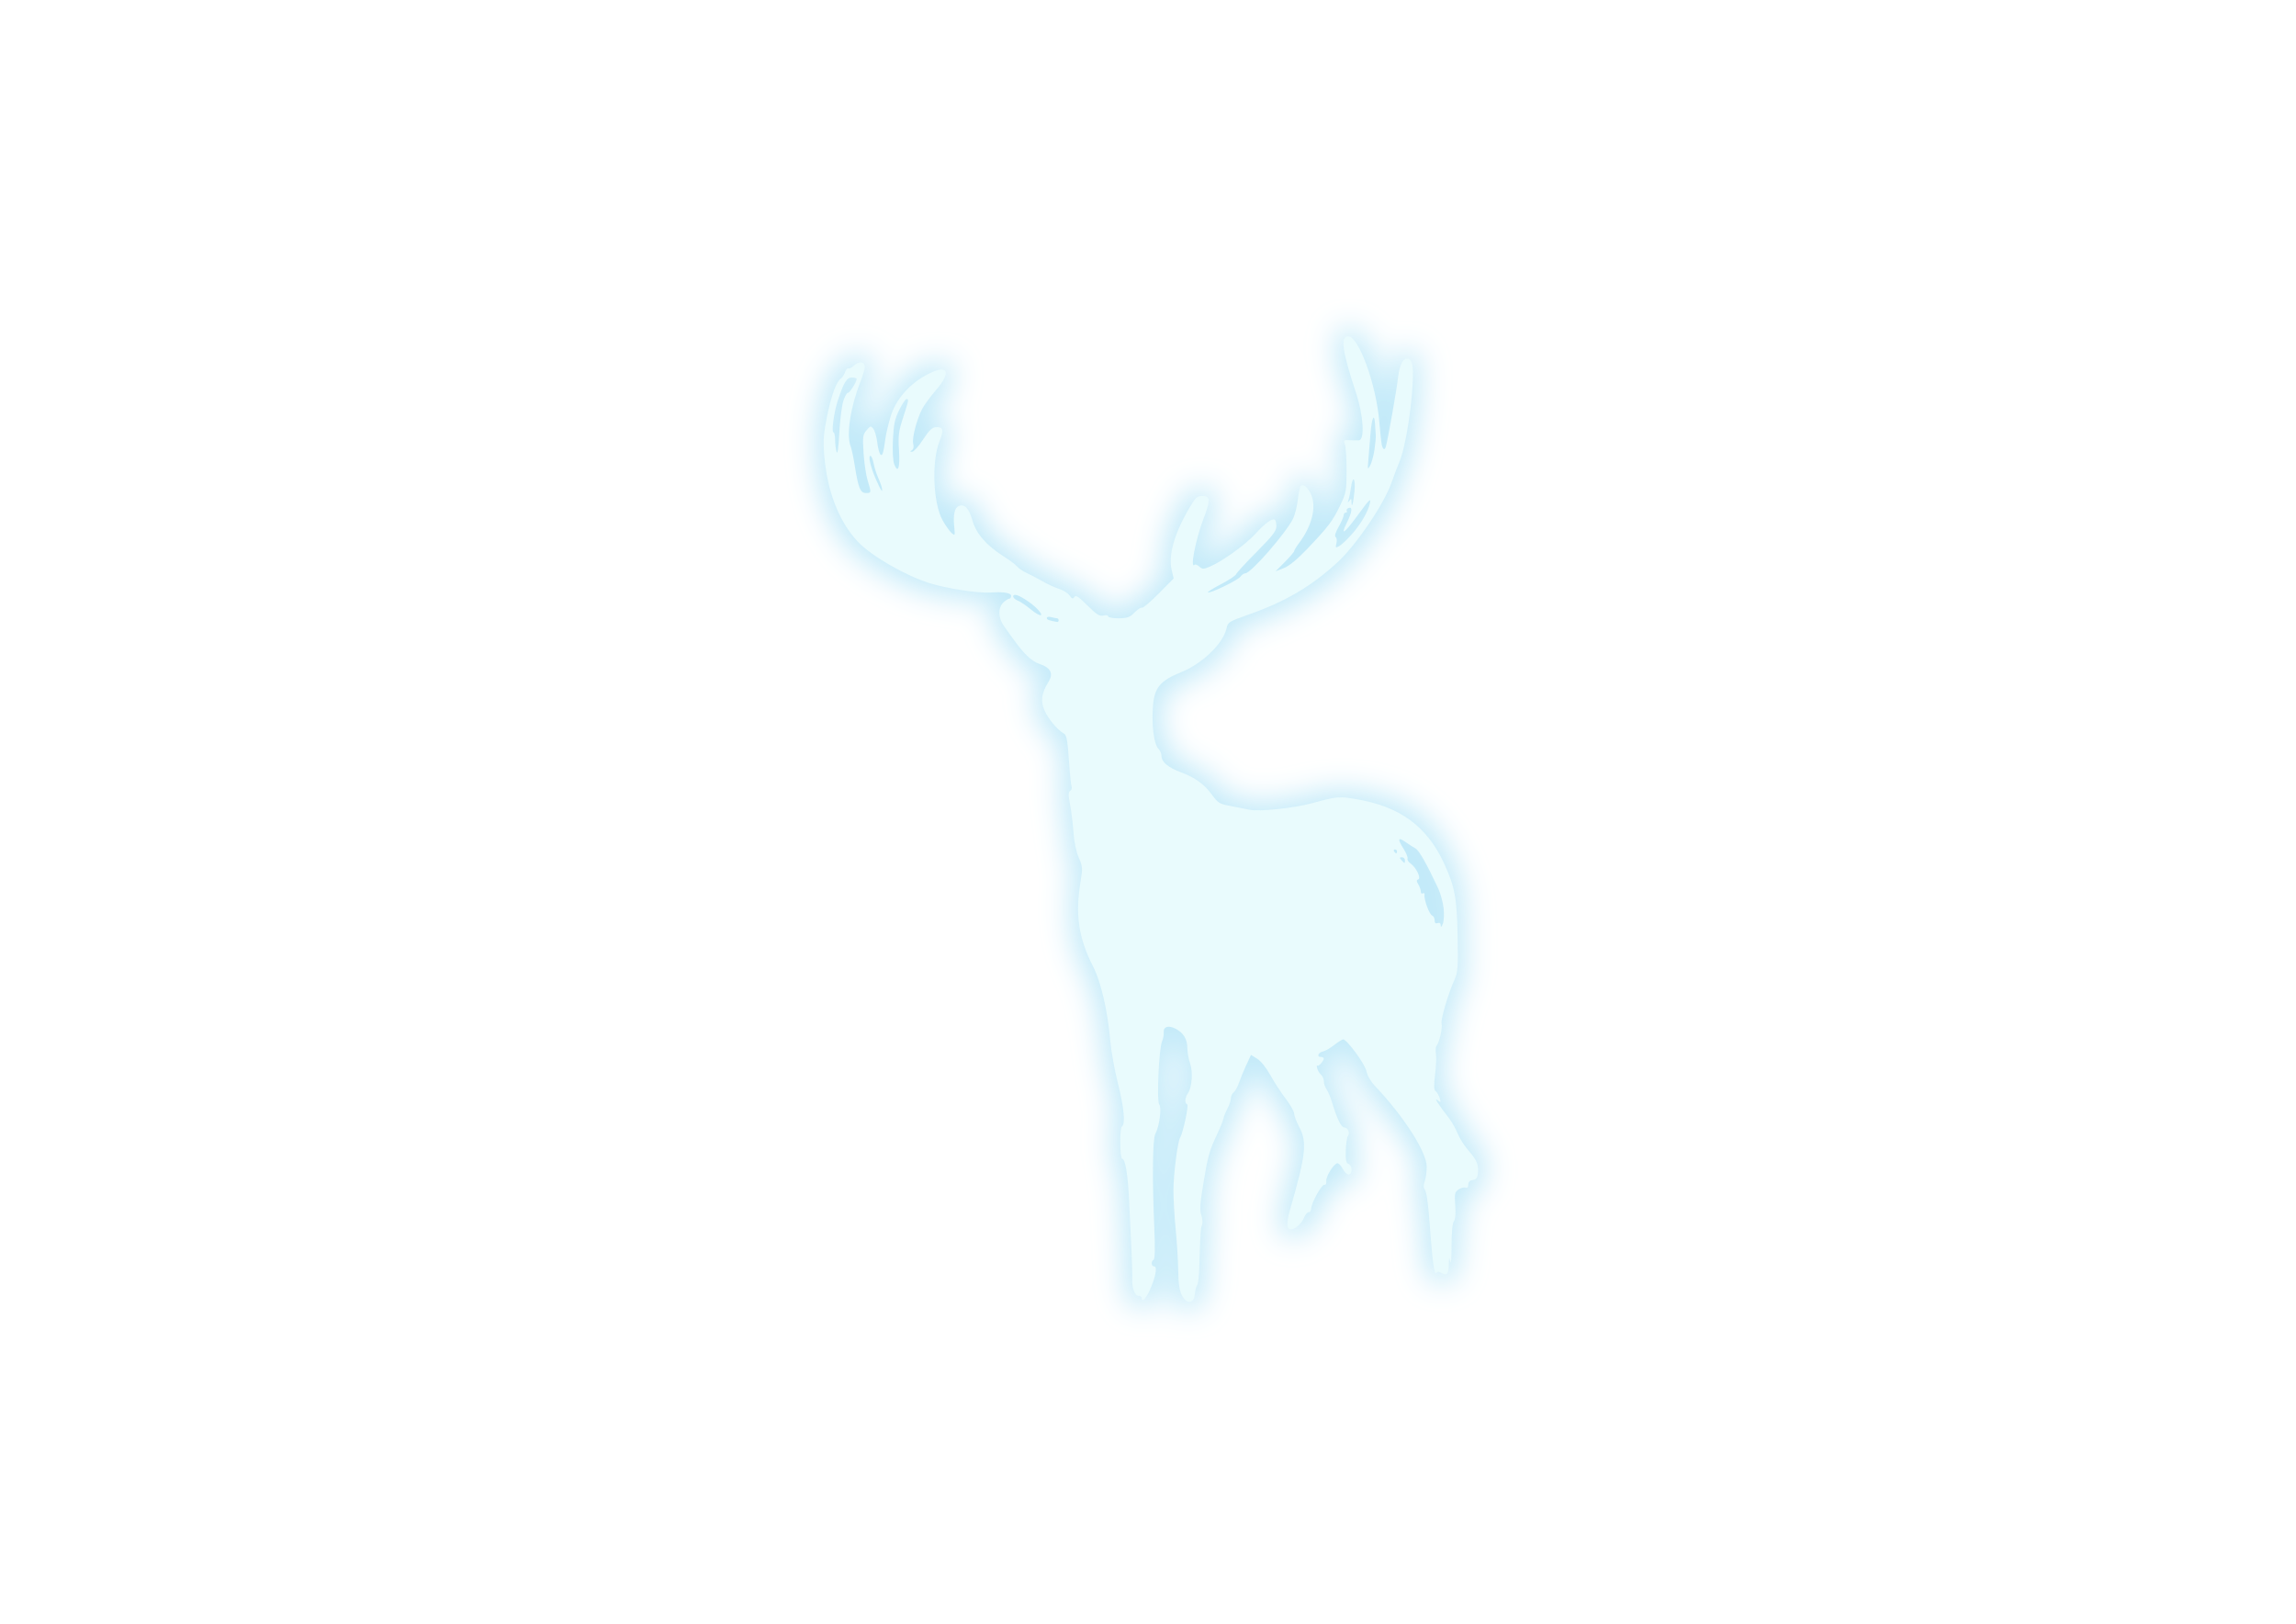
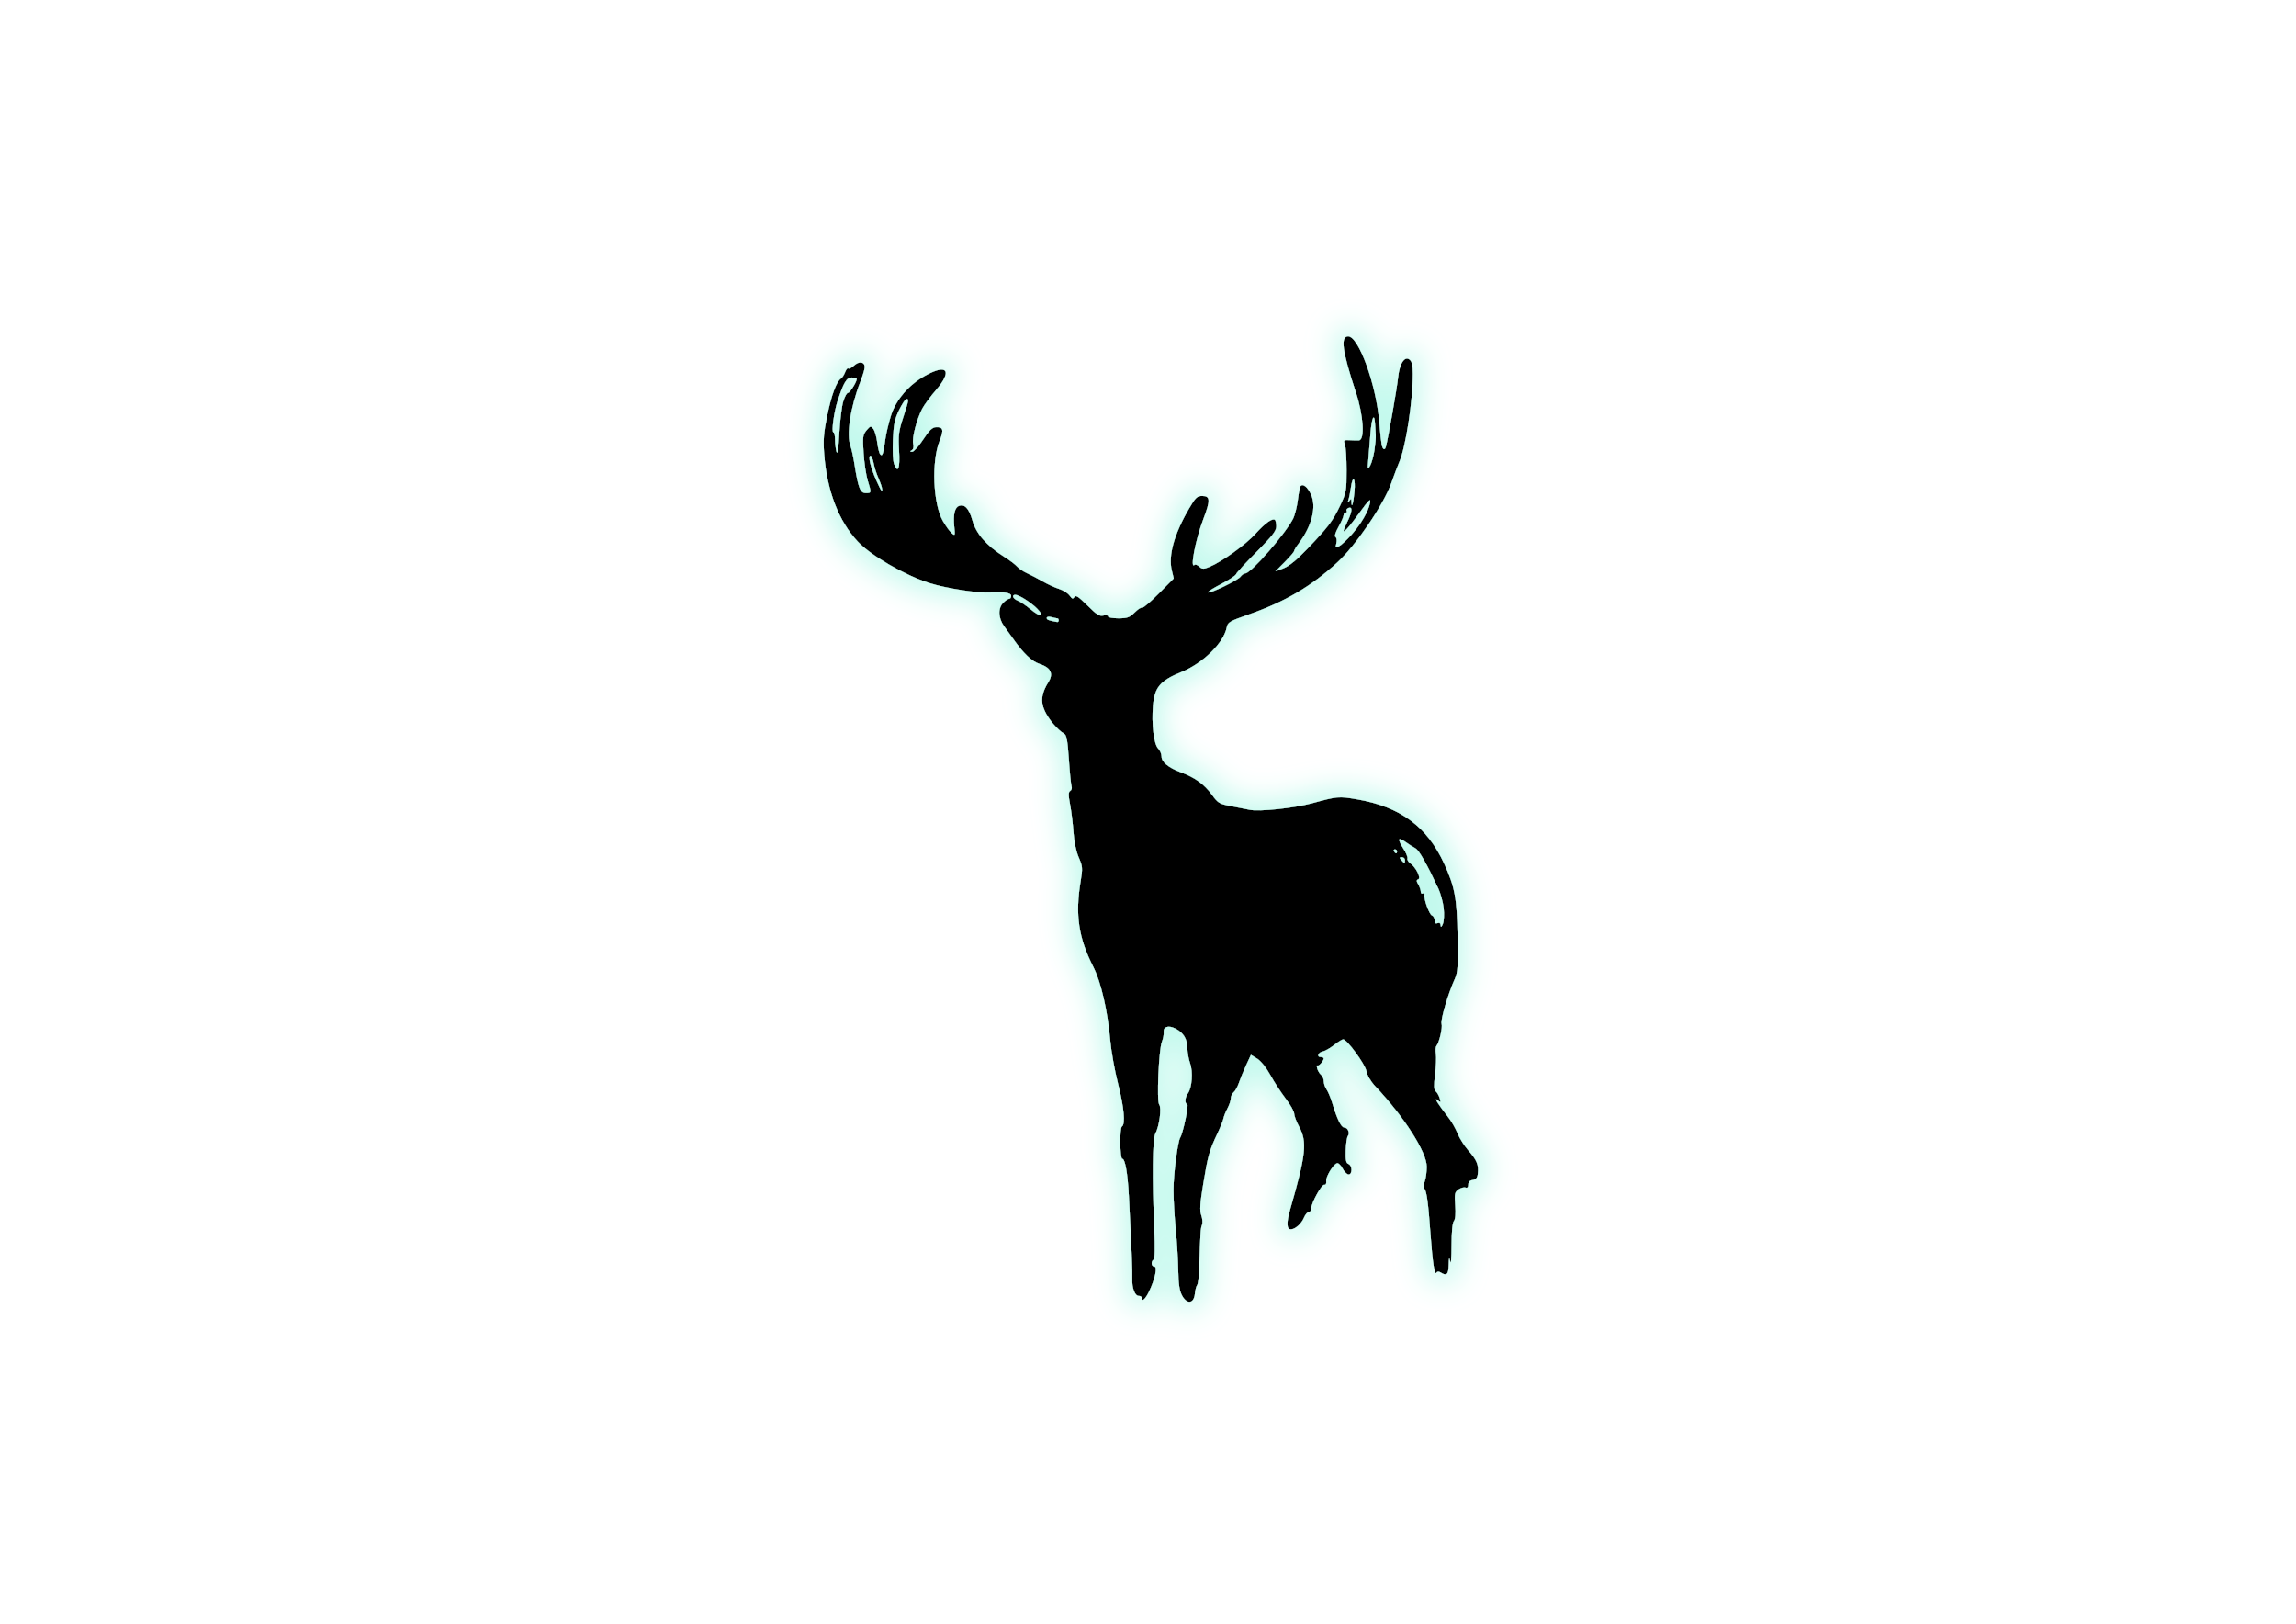
<svg xmlns="http://www.w3.org/2000/svg" version="1.1" width="1587" height="1122" viewBox="0 0 1587 1122">
  <defs>
    <filter id="sofGlow" height="600%" width="600%" x="-75%" y="-75%">
      <feMorphology operator="dilate" radius="5" in="SourceAlpha" result="thicken" />
      <feGaussianBlur in="thicken" stdDeviation="10" result="blurred" />
-       <feFlood flood-color="rgb(195,234,249)" result="glowColor" />
+       <feFlood flood-color="rgb(195,249,237)" result="glowColor" />
      <feComposite in="glowColor" in2="blurred" operator="in" result="softGlow_colored" />
      <feMerge>
        <feMergeNode in="softGlow_colored" />
        <feMergeNode in="SourceGraphic" />
      </feMerge>
    </filter>
  </defs>
-   <path d="m 817.019,895.322 c -1.77,-3.279 -2.474,-7.934 -2.621,-17.339 -0.111,-7.071 -0.899,-19.86 -1.751,-28.419 -0.852,-8.56 -1.552,-20.739 -1.556,-27.066 -0.005,-10.872 2.91,-33.56 4.676,-36.389 1.983,-3.174 6.067,-22.515 4.842,-22.931 -1.907,-0.648 -1.637,-4.594 0.529,-7.706 2.791,-4.011 3.553,-14.803 1.456,-20.616 -1.004,-2.783 -1.852,-7.513 -1.885,-10.511 -0.07,-6.329 -2.721,-10.658 -8.263,-13.494 -4.819,-2.465 -8.457,-1.322 -8.078,2.54 0.155,1.579 -0.379,4.462 -1.187,6.406 -2.214,5.326 -3.786,41.321 -1.904,43.565 1.793,2.137 0.036,15.225 -2.706,20.165 -1.935,3.484 -2.233,31.214 -0.707,65.615 0.589,13.283 0.426,20.852 -0.462,21.395 -2.029,1.241 -1.668,4.74 0.488,4.74 2.336,0 0.523,8.623 -3.629,17.255 -2.577,5.359 -5.072,7.522 -5.072,4.398 0,-0.744 -0.939,-1.353 -2.086,-1.353 -2.693,0 -4.744,-5.41 -4.491,-11.847 0.186,-4.74 -0.433,-19.77 -2.353,-57.172 -0.803,-15.646 -2.581,-25.713 -4.541,-25.713 -1.651,0 -1.907,-21.29 -0.268,-22.292 2.56,-1.566 1.492,-13.24 -2.728,-29.81 -2.275,-8.932 -4.673,-22.33 -5.328,-29.773 -1.801,-20.44 -6.367,-40.242 -11.691,-50.703 -10.302,-20.241 -12.635,-36.18 -8.723,-59.616 1.424,-8.531 1.306,-9.926 -1.364,-16.067 -1.769,-4.068 -3.204,-10.905 -3.633,-17.308 -0.39,-5.821 -1.437,-14.432 -2.325,-19.135 -1.269,-6.718 -1.254,-8.773 0.069,-9.581 0.926,-0.566 1.352,-1.894 0.947,-2.951 -0.405,-1.057 -1.247,-9.453 -1.87,-18.658 -0.907,-13.392 -1.586,-16.987 -3.401,-17.992 -4.358,-2.413 -10.745,-9.979 -13.36,-15.826 -2.937,-6.568 -2.186,-12.091 2.717,-19.981 3.546,-5.706 1.459,-9.792 -6.308,-12.346 -5.441,-1.789 -11.105,-7.247 -18.617,-17.94 -1.307,-1.861 -3.895,-5.453 -5.751,-7.982 -4.161,-5.67 -4.432,-12.625 -0.639,-16.378 1.505,-1.489 3.351,-2.707 4.103,-2.707 0.752,0 1.368,-0.913 1.368,-2.03 0,-2.055 -5.345,-2.907 -14.362,-2.289 -8.464,0.58 -30.512,-2.831 -42.168,-6.524 -17.06,-5.405 -40.381,-18.92 -49.543,-28.71 -13.077,-13.975 -21.177,-34.966 -23.151,-59.995 -0.791,-10.035 -0.415,-14.948 2.072,-27.066 2.923,-14.241 6.482,-23.774 9.586,-25.672 0.809,-0.495 2.066,-2.448 2.793,-4.339 0.727,-1.892 1.72,-3.045 2.208,-2.563 0.487,0.482 2.285,-0.424 3.996,-2.013 3.462,-3.218 7.352,-2.62 7.351,1.131 -3.8e-4,1.326 -1.311,5.76 -2.912,9.854 -7.047,18.019 -9.923,36.982 -6.815,44.934 0.668,1.71 1.888,7.372 2.711,12.582 2.545,16.118 3.932,19.623 7.764,19.623 3.931,0 3.936,-0.038 1.284,-8.69 -1.123,-3.663 -2.395,-12.216 -2.826,-19.006 -0.71,-11.17 -0.514,-12.662 2.056,-15.669 2.663,-3.116 2.956,-3.176 4.702,-0.954 1.024,1.303 2.239,5.519 2.7,9.37 0.461,3.85 1.436,7.592 2.166,8.315 1.418,1.403 2.05,-0.62 3.513,-11.257 0.461,-3.349 2.106,-10.224 3.655,-15.277 3.392,-11.063 12.289,-21.529 23.736,-27.92 15.354,-8.574 19.093,-3.472 7.401,10.1 -3.82,4.434 -8.05,10.193 -9.401,12.798 -3.833,7.39 -7.19,20.352 -6.241,24.094 0.541,2.134 0.197,3.809 -0.929,4.515 -1.403,0.88 -1.346,1.109 0.263,1.059 1.128,-0.035 4.514,-3.832 7.523,-8.437 4.166,-6.375 6.287,-8.416 8.891,-8.552 5.013,-0.261 5.569,1.865 2.498,9.549 -5.673,14.193 -4.517,43.162 2.196,55.045 1.929,3.414 4.65,7.232 6.048,8.483 2.45,2.194 2.518,2.034 1.888,-4.451 -0.795,-8.184 0.304,-13.067 3.187,-14.162 4.01,-1.522 7.01,1.646 9.341,9.866 2.64,9.308 9.634,17.378 21.657,24.988 4.032,2.552 8.228,5.712 9.324,7.022 1.096,1.31 4.147,3.361 6.78,4.559 2.633,1.197 7.557,3.774 10.942,5.725 3.385,1.951 8.461,4.271 11.28,5.155 2.819,0.884 6.068,2.931 7.22,4.548 1.715,2.409 2.314,2.593 3.308,1.016 0.95,-1.507 2.91,-0.233 9.017,5.857 6.375,6.358 8.399,7.635 11.058,6.974 1.833,-0.455 3.255,-0.206 3.255,0.571 0,0.766 3.191,1.362 7.181,1.342 6.116,-0.032 7.767,-0.629 11.133,-4.023 2.174,-2.192 4.469,-3.67 5.101,-3.283 0.632,0.386 5.821,-4.011 11.531,-9.772 l 10.383,-10.475 -1.328,-5.489 c -2.505,-10.353 1.592,-25.094 11.869,-42.705 4.48,-7.677 5.644,-8.797 9.15,-8.797 5.637,0 5.782,2.952 0.79,16.042 -5.363,14.065 -9.357,34.788 -6.08,31.546 0.503,-0.498 1.976,0.045 3.273,1.206 2.101,1.881 2.884,1.894 7.183,0.117 8.494,-3.512 24.902,-15.31 31.639,-22.751 6.643,-7.337 11.515,-10.873 13.396,-9.723 0.574,0.351 1.043,2.407 1.043,4.57 0,3.159 -2.666,6.615 -13.553,17.569 -7.454,7.5 -13.877,14.471 -14.272,15.491 -0.396,1.02 -5.085,4.124 -10.422,6.899 -5.336,2.775 -9.415,5.329 -9.063,5.678 1.101,1.09 20.546,-8.264 22.425,-10.788 0.983,-1.32 2.54,-2.4 3.459,-2.4 3.809,0 27.343,-26.887 32.911,-37.599 1.27,-2.443 2.787,-8.373 3.372,-13.176 0.584,-4.803 1.455,-9.122 1.934,-9.596 1.721,-1.702 4.705,0.666 7.081,5.62 4.106,8.562 0.838,21.96 -8.299,34.022 -1.795,2.369 -3.263,4.784 -3.263,5.367 0,0.582 -2.904,3.975 -6.452,7.54 l -6.452,6.481 5.703,-2.217 c 3.779,-1.468 9.303,-5.998 16.369,-13.42 14.595,-15.331 17.494,-19.162 22.633,-29.897 4.178,-8.728 4.446,-10.186 4.446,-24.175 0,-8.188 -0.52,-16.308 -1.155,-18.046 -1.072,-2.933 -0.827,-3.142 3.42,-2.908 2.516,0.139 5.316,0.19 6.222,0.115 4.264,-0.355 3.194,-17.23 -2.112,-33.293 -9.381,-28.398 -10.766,-38.569 -5.252,-38.569 7.246,0 19.301,33.055 21.469,58.869 0.625,7.443 1.371,14.581 1.658,15.862 0.798,3.568 2.095,4.236 2.901,1.494 1.398,-4.754 7.69,-40.434 8.484,-48.109 0.973,-9.396 4.569,-14.806 7.98,-12.005 1.571,1.29 2.208,4.093 2.208,9.715 0,18.742 -4.837,50.378 -9.293,60.786 -1.115,2.605 -3.666,9.334 -5.669,14.953 -5.26,14.758 -24.471,42.969 -37.241,54.685 -18.032,16.545 -36.119,27.164 -61.307,35.995 -13.421,4.705 -14.399,5.298 -15.208,9.21 -2.181,10.55 -16.562,24.584 -31.317,30.559 -14.568,5.9 -18.494,10.526 -19.594,23.085 -1.105,12.624 0.594,26.728 3.575,29.678 1.288,1.275 2.343,3.753 2.343,5.506 0,3.887 4.786,7.815 13.415,11.011 9.647,3.573 16.173,8.274 21.312,15.351 4.228,5.823 5.319,6.5 12.648,7.853 4.411,0.814 10.551,2.03 13.644,2.702 6.356,1.381 30.55,-1.178 42.934,-4.541 17.77,-4.825 18.492,-4.889 31.115,-2.733 29.904,5.106 48.553,18.876 60.31,44.531 7.365,16.072 8.779,23.734 9.257,50.175 0.383,21.181 0.123,24.899 -2.079,29.773 -4.535,10.036 -9.825,28.068 -8.994,30.657 0.817,2.547 -1.638,13.137 -3.554,15.333 -0.564,0.646 -0.726,3.082 -0.36,5.413 0.366,2.331 0.1,8.806 -0.59,14.388 -0.954,7.72 -0.846,10.474 0.452,11.503 0.939,0.744 2.166,2.871 2.727,4.726 0.951,3.146 0.849,3.237 -1.518,1.353 -2.753,-2.191 0.547,3.02 7.769,12.267 2.067,2.647 4.835,7.519 6.151,10.826 1.316,3.308 4.758,8.703 7.649,11.991 5.686,6.465 7.024,9.817 6.327,15.851 -0.327,2.829 -1.285,4.003 -3.526,4.318 -2.042,0.287 -3.078,1.361 -3.078,3.19 0,1.793 -0.662,2.506 -1.895,2.038 -1.042,-0.396 -3.217,0.198 -4.835,1.318 -2.636,1.827 -2.873,2.967 -2.29,11.021 0.415,5.736 0.078,9.667 -0.937,10.876 -0.993,1.184 -1.593,7.533 -1.601,16.958 -0.01,8.286 -0.415,13.239 -0.905,11.006 -0.755,-3.437 -0.916,-3.073 -1.053,2.368 -0.165,6.537 -1.454,7.718 -5.597,5.126 -1.297,-0.812 -2.34,-0.741 -2.927,0.198 -1.262,2.021 -2.671,-7.149 -4.069,-26.486 -1.549,-21.422 -2.628,-29.583 -4.158,-31.452 -0.761,-0.93 -0.704,-2.95 0.147,-5.163 0.768,-2 1.397,-6.563 1.397,-10.14 0,-10.162 -15.624,-34.563 -35.767,-55.86 -2.958,-3.128 -5.376,-7.304 -5.935,-10.251 -0.914,-4.82 -13.45,-21.94 -16.065,-21.94 -0.665,0 -3.481,1.774 -6.258,3.942 -2.777,2.168 -6.229,4.147 -7.671,4.398 -3.227,0.562 -4.589,3.84 -1.595,3.84 1.191,0 2.146,0.457 2.122,1.015 -0.078,1.809 -3.623,5.733 -4.444,4.92 -0.439,-0.434 -0.465,0.469 -0.059,2.007 0.406,1.538 1.596,3.5 2.643,4.359 1.047,0.86 1.904,2.876 1.904,4.48 0,1.604 0.856,4.126 1.903,5.604 1.046,1.478 2.817,5.724 3.935,9.436 3.32,11.026 6.208,16.898 8.308,16.898 2.464,0 4.092,3.884 2.483,5.923 -0.66,0.836 -1.318,5.333 -1.464,9.993 -0.205,6.58 0.21,8.653 1.86,9.28 2.74,1.04 2.832,7.283 0.107,7.283 -1.109,0 -2.992,-1.866 -4.184,-4.146 -1.192,-2.28 -2.9,-3.908 -3.797,-3.617 -2.727,0.885 -7.892,9.459 -7.484,12.423 0.225,1.635 -0.314,2.647 -1.307,2.452 -1.862,-0.366 -8.853,12.272 -9.166,16.572 -0.108,1.489 -0.876,2.576 -1.706,2.416 -0.83,-0.16 -2.275,1.539 -3.211,3.775 -1.741,4.16 -6.101,8.018 -9.06,8.018 -3.017,0 -3.14,-4.623 -0.38,-14.21 10.823,-37.587 11.738,-46.149 6.063,-56.709 -1.881,-3.5 -3.42,-7.575 -3.42,-9.056 0,-1.481 -2.616,-6.104 -5.813,-10.273 -3.197,-4.169 -7.967,-11.493 -10.601,-16.276 -2.797,-5.08 -6.583,-9.805 -9.107,-11.363 l -4.32,-2.667 -3.36,7.262 c -1.848,3.994 -4.09,9.451 -4.983,12.126 -0.892,2.675 -2.514,5.596 -3.604,6.491 -1.09,0.895 -1.982,2.801 -1.982,4.235 0,1.434 -1.043,4.557 -2.318,6.939 -1.275,2.382 -2.515,5.481 -2.756,6.886 -0.241,1.405 -2.204,6.277 -4.362,10.826 -5.388,11.358 -6.454,15.196 -9.665,34.786 -2.199,13.417 -2.471,17.954 -1.281,21.332 0.831,2.36 1.051,5.348 0.489,6.642 -0.966,2.219 -1.161,5.231 -1.951,30.094 -0.177,5.582 -0.824,10.761 -1.438,11.509 -0.613,0.747 -1.319,3.488 -1.569,6.09 -0.647,6.743 -5.498,7.341 -8.87,1.093 z M 997.848,627.621 c -0.467,-4.094 -2.125,-10.184 -3.684,-13.533 -7.677,-16.493 -13.356,-26.518 -15.718,-27.743 -1.435,-0.744 -4.597,-2.765 -7.026,-4.49 -5.224,-3.71 -5.627,-2.098 -1.213,4.856 1.762,2.776 2.961,5.752 2.664,6.613 -0.297,0.861 0.631,2.383 2.063,3.383 3.836,2.679 7.533,10.237 5.384,11.008 -1.337,0.48 -1.333,1.203 0.02,3.471 0.94,1.576 1.71,3.823 1.71,4.993 0,1.171 0.657,1.727 1.459,1.236 0.803,-0.491 1.307,-0.07 1.121,0.935 -0.559,3.021 3.277,13.562 5.202,14.293 0.986,0.374 1.793,1.899 1.793,3.387 0,1.85 0.649,2.46 2.052,1.928 1.32,-0.501 2.083,0.051 2.138,1.547 0.059,1.59 0.529,1.255 1.485,-1.057 0.773,-1.87 1.018,-6.713 0.549,-10.826 z m -26.741,-33.156 c 0,-1.116 -0.948,-2.03 -2.106,-2.03 -1.74,0 -1.799,0.344 -0.342,1.978 2.242,2.515 2.448,2.519 2.448,0.051 z m -5.471,-6.09 c 0,-0.744 -0.652,-1.353 -1.449,-1.353 -0.797,0 -1.068,0.609 -0.603,1.353 0.465,0.744 1.117,1.353 1.449,1.353 0.332,0 0.603,-0.609 0.603,-1.353 z M 731.741,428.684 c 0,-0.744 -0.462,-1.362 -1.026,-1.372 -0.564,-0.011 -2.411,-0.386 -4.103,-0.835 -1.757,-0.466 -3.078,-0.208 -3.078,0.601 0,1.22 1.28,1.714 7.181,2.774 0.564,0.101 1.026,-0.425 1.026,-1.169 z m -14.8,-7.918 c -3.976,-4.14 -12.621,-9.675 -15.111,-9.675 -2.734,0 -1.652,2.735 1.559,3.943 1.709,0.643 5.769,3.369 9.021,6.057 6.783,5.607 10.005,5.376 4.531,-0.324 z m 217.07,-51.086 c 6.697,-7.528 11.727,-16.123 12.936,-22.106 0.733,-3.626 -0.605,-2.332 -7.742,7.493 -9.747,13.416 -13.089,15.964 -8.327,6.35 3.767,-7.606 4.238,-11.495 1.254,-10.363 -1.124,0.427 -1.703,1.321 -1.287,1.988 0.416,0.666 0.105,1.212 -0.692,1.212 -0.797,0 -1.449,0.837 -1.449,1.859 0,1.023 -1.563,4.626 -3.473,8.007 -2.202,3.899 -2.951,6.467 -2.047,7.02 0.787,0.481 1.035,2.416 0.552,4.318 -0.795,3.133 -0.621,3.312 1.907,1.973 1.53,-0.81 5.295,-4.298 8.367,-7.751 z m 2.191,-30.033 c 0.864,-9.432 -1.209,-11.613 -2.459,-2.588 -0.443,3.197 -1.2,7.003 -1.683,8.458 -0.715,2.155 -0.604,2.269 0.598,0.615 1.257,-1.729 1.479,-1.645 1.497,0.564 0.043,5.379 1.307,1.027 2.047,-7.05 z m -326.689,-2.649 c -0.262,-1.303 -1.432,-4.5 -2.602,-7.105 -1.169,-2.605 -2.559,-7.02 -3.088,-9.811 -0.529,-2.791 -1.493,-5.075 -2.143,-5.075 -1.803,0 0.051,7.905 3.888,16.578 3.495,7.9 4.804,9.697 3.944,5.413 z M 621.404,311.26 c -0.635,-10.25 -0.262,-13.252 2.809,-22.643 3.964,-12.122 4.096,-12.856 2.308,-12.856 -0.697,0 -2.947,3.398 -5.001,7.55 -3.062,6.193 -3.842,9.903 -4.338,20.638 -0.359,7.77 0.005,14.633 0.895,16.891 2.661,6.752 4.084,2.653 3.327,-9.579 z m 328.621,-0.314 c 0.615,-4.094 1.022,-8.661 0.905,-10.15 -0.117,-1.489 -0.342,-4.965 -0.498,-7.726 -0.472,-8.313 -2.29,-4.455 -3.167,6.72 -0.452,5.764 -1.108,13.829 -1.458,17.922 -0.587,6.876 -0.493,7.185 1.233,4.06 1.027,-1.861 2.371,-6.733 2.986,-10.826 z M 582.856,277.319 c 1.015,-3.236 2.462,-5.855 3.214,-5.819 1.273,0.061 5.97,-7.342 6.098,-9.611 0.032,-0.558 -1.473,-1.015 -3.344,-1.015 -3.6,0 -5.586,3.268 -9.867,16.24 -2.512,7.61 -4.389,21.653 -2.894,21.653 0.614,0 1.125,2.284 1.135,5.075 0.01,2.791 0.472,6.597 1.026,8.458 0.644,2.164 1.328,-2.47 1.897,-12.856 0.489,-8.932 1.72,-18.888 2.736,-22.124 z" style="stroke-width:1;fill:#e9fbfd;" filter="url(#sofGlow)" />
+   <path d="m 817.019,895.322 c -1.77,-3.279 -2.474,-7.934 -2.621,-17.339 -0.111,-7.071 -0.899,-19.86 -1.751,-28.419 -0.852,-8.56 -1.552,-20.739 -1.556,-27.066 -0.005,-10.872 2.91,-33.56 4.676,-36.389 1.983,-3.174 6.067,-22.515 4.842,-22.931 -1.907,-0.648 -1.637,-4.594 0.529,-7.706 2.791,-4.011 3.553,-14.803 1.456,-20.616 -1.004,-2.783 -1.852,-7.513 -1.885,-10.511 -0.07,-6.329 -2.721,-10.658 -8.263,-13.494 -4.819,-2.465 -8.457,-1.322 -8.078,2.54 0.155,1.579 -0.379,4.462 -1.187,6.406 -2.214,5.326 -3.786,41.321 -1.904,43.565 1.793,2.137 0.036,15.225 -2.706,20.165 -1.935,3.484 -2.233,31.214 -0.707,65.615 0.589,13.283 0.426,20.852 -0.462,21.395 -2.029,1.241 -1.668,4.74 0.488,4.74 2.336,0 0.523,8.623 -3.629,17.255 -2.577,5.359 -5.072,7.522 -5.072,4.398 0,-0.744 -0.939,-1.353 -2.086,-1.353 -2.693,0 -4.744,-5.41 -4.491,-11.847 0.186,-4.74 -0.433,-19.77 -2.353,-57.172 -0.803,-15.646 -2.581,-25.713 -4.541,-25.713 -1.651,0 -1.907,-21.29 -0.268,-22.292 2.56,-1.566 1.492,-13.24 -2.728,-29.81 -2.275,-8.932 -4.673,-22.33 -5.328,-29.773 -1.801,-20.44 -6.367,-40.242 -11.691,-50.703 -10.302,-20.241 -12.635,-36.18 -8.723,-59.616 1.424,-8.531 1.306,-9.926 -1.364,-16.067 -1.769,-4.068 -3.204,-10.905 -3.633,-17.308 -0.39,-5.821 -1.437,-14.432 -2.325,-19.135 -1.269,-6.718 -1.254,-8.773 0.069,-9.581 0.926,-0.566 1.352,-1.894 0.947,-2.951 -0.405,-1.057 -1.247,-9.453 -1.87,-18.658 -0.907,-13.392 -1.586,-16.987 -3.401,-17.992 -4.358,-2.413 -10.745,-9.979 -13.36,-15.826 -2.937,-6.568 -2.186,-12.091 2.717,-19.981 3.546,-5.706 1.459,-9.792 -6.308,-12.346 -5.441,-1.789 -11.105,-7.247 -18.617,-17.94 -1.307,-1.861 -3.895,-5.453 -5.751,-7.982 -4.161,-5.67 -4.432,-12.625 -0.639,-16.378 1.505,-1.489 3.351,-2.707 4.103,-2.707 0.752,0 1.368,-0.913 1.368,-2.03 0,-2.055 -5.345,-2.907 -14.362,-2.289 -8.464,0.58 -30.512,-2.831 -42.168,-6.524 -17.06,-5.405 -40.381,-18.92 -49.543,-28.71 -13.077,-13.975 -21.177,-34.966 -23.151,-59.995 -0.791,-10.035 -0.415,-14.948 2.072,-27.066 2.923,-14.241 6.482,-23.774 9.586,-25.672 0.809,-0.495 2.066,-2.448 2.793,-4.339 0.727,-1.892 1.72,-3.045 2.208,-2.563 0.487,0.482 2.285,-0.424 3.996,-2.013 3.462,-3.218 7.352,-2.62 7.351,1.131 -3.8e-4,1.326 -1.311,5.76 -2.912,9.854 -7.047,18.019 -9.923,36.982 -6.815,44.934 0.668,1.71 1.888,7.372 2.711,12.582 2.545,16.118 3.932,19.623 7.764,19.623 3.931,0 3.936,-0.038 1.284,-8.69 -1.123,-3.663 -2.395,-12.216 -2.826,-19.006 -0.71,-11.17 -0.514,-12.662 2.056,-15.669 2.663,-3.116 2.956,-3.176 4.702,-0.954 1.024,1.303 2.239,5.519 2.7,9.37 0.461,3.85 1.436,7.592 2.166,8.315 1.418,1.403 2.05,-0.62 3.513,-11.257 0.461,-3.349 2.106,-10.224 3.655,-15.277 3.392,-11.063 12.289,-21.529 23.736,-27.92 15.354,-8.574 19.093,-3.472 7.401,10.1 -3.82,4.434 -8.05,10.193 -9.401,12.798 -3.833,7.39 -7.19,20.352 -6.241,24.094 0.541,2.134 0.197,3.809 -0.929,4.515 -1.403,0.88 -1.346,1.109 0.263,1.059 1.128,-0.035 4.514,-3.832 7.523,-8.437 4.166,-6.375 6.287,-8.416 8.891,-8.552 5.013,-0.261 5.569,1.865 2.498,9.549 -5.673,14.193 -4.517,43.162 2.196,55.045 1.929,3.414 4.65,7.232 6.048,8.483 2.45,2.194 2.518,2.034 1.888,-4.451 -0.795,-8.184 0.304,-13.067 3.187,-14.162 4.01,-1.522 7.01,1.646 9.341,9.866 2.64,9.308 9.634,17.378 21.657,24.988 4.032,2.552 8.228,5.712 9.324,7.022 1.096,1.31 4.147,3.361 6.78,4.559 2.633,1.197 7.557,3.774 10.942,5.725 3.385,1.951 8.461,4.271 11.28,5.155 2.819,0.884 6.068,2.931 7.22,4.548 1.715,2.409 2.314,2.593 3.308,1.016 0.95,-1.507 2.91,-0.233 9.017,5.857 6.375,6.358 8.399,7.635 11.058,6.974 1.833,-0.455 3.255,-0.206 3.255,0.571 0,0.766 3.191,1.362 7.181,1.342 6.116,-0.032 7.767,-0.629 11.133,-4.023 2.174,-2.192 4.469,-3.67 5.101,-3.283 0.632,0.386 5.821,-4.011 11.531,-9.772 l 10.383,-10.475 -1.328,-5.489 c -2.505,-10.353 1.592,-25.094 11.869,-42.705 4.48,-7.677 5.644,-8.797 9.15,-8.797 5.637,0 5.782,2.952 0.79,16.042 -5.363,14.065 -9.357,34.788 -6.08,31.546 0.503,-0.498 1.976,0.045 3.273,1.206 2.101,1.881 2.884,1.894 7.183,0.117 8.494,-3.512 24.902,-15.31 31.639,-22.751 6.643,-7.337 11.515,-10.873 13.396,-9.723 0.574,0.351 1.043,2.407 1.043,4.57 0,3.159 -2.666,6.615 -13.553,17.569 -7.454,7.5 -13.877,14.471 -14.272,15.491 -0.396,1.02 -5.085,4.124 -10.422,6.899 -5.336,2.775 -9.415,5.329 -9.063,5.678 1.101,1.09 20.546,-8.264 22.425,-10.788 0.983,-1.32 2.54,-2.4 3.459,-2.4 3.809,0 27.343,-26.887 32.911,-37.599 1.27,-2.443 2.787,-8.373 3.372,-13.176 0.584,-4.803 1.455,-9.122 1.934,-9.596 1.721,-1.702 4.705,0.666 7.081,5.62 4.106,8.562 0.838,21.96 -8.299,34.022 -1.795,2.369 -3.263,4.784 -3.263,5.367 0,0.582 -2.904,3.975 -6.452,7.54 l -6.452,6.481 5.703,-2.217 c 3.779,-1.468 9.303,-5.998 16.369,-13.42 14.595,-15.331 17.494,-19.162 22.633,-29.897 4.178,-8.728 4.446,-10.186 4.446,-24.175 0,-8.188 -0.52,-16.308 -1.155,-18.046 -1.072,-2.933 -0.827,-3.142 3.42,-2.908 2.516,0.139 5.316,0.19 6.222,0.115 4.264,-0.355 3.194,-17.23 -2.112,-33.293 -9.381,-28.398 -10.766,-38.569 -5.252,-38.569 7.246,0 19.301,33.055 21.469,58.869 0.625,7.443 1.371,14.581 1.658,15.862 0.798,3.568 2.095,4.236 2.901,1.494 1.398,-4.754 7.69,-40.434 8.484,-48.109 0.973,-9.396 4.569,-14.806 7.98,-12.005 1.571,1.29 2.208,4.093 2.208,9.715 0,18.742 -4.837,50.378 -9.293,60.786 -1.115,2.605 -3.666,9.334 -5.669,14.953 -5.26,14.758 -24.471,42.969 -37.241,54.685 -18.032,16.545 -36.119,27.164 -61.307,35.995 -13.421,4.705 -14.399,5.298 -15.208,9.21 -2.181,10.55 -16.562,24.584 -31.317,30.559 -14.568,5.9 -18.494,10.526 -19.594,23.085 -1.105,12.624 0.594,26.728 3.575,29.678 1.288,1.275 2.343,3.753 2.343,5.506 0,3.887 4.786,7.815 13.415,11.011 9.647,3.573 16.173,8.274 21.312,15.351 4.228,5.823 5.319,6.5 12.648,7.853 4.411,0.814 10.551,2.03 13.644,2.702 6.356,1.381 30.55,-1.178 42.934,-4.541 17.77,-4.825 18.492,-4.889 31.115,-2.733 29.904,5.106 48.553,18.876 60.31,44.531 7.365,16.072 8.779,23.734 9.257,50.175 0.383,21.181 0.123,24.899 -2.079,29.773 -4.535,10.036 -9.825,28.068 -8.994,30.657 0.817,2.547 -1.638,13.137 -3.554,15.333 -0.564,0.646 -0.726,3.082 -0.36,5.413 0.366,2.331 0.1,8.806 -0.59,14.388 -0.954,7.72 -0.846,10.474 0.452,11.503 0.939,0.744 2.166,2.871 2.727,4.726 0.951,3.146 0.849,3.237 -1.518,1.353 -2.753,-2.191 0.547,3.02 7.769,12.267 2.067,2.647 4.835,7.519 6.151,10.826 1.316,3.308 4.758,8.703 7.649,11.991 5.686,6.465 7.024,9.817 6.327,15.851 -0.327,2.829 -1.285,4.003 -3.526,4.318 -2.042,0.287 -3.078,1.361 -3.078,3.19 0,1.793 -0.662,2.506 -1.895,2.038 -1.042,-0.396 -3.217,0.198 -4.835,1.318 -2.636,1.827 -2.873,2.967 -2.29,11.021 0.415,5.736 0.078,9.667 -0.937,10.876 -0.993,1.184 -1.593,7.533 -1.601,16.958 -0.01,8.286 -0.415,13.239 -0.905,11.006 -0.755,-3.437 -0.916,-3.073 -1.053,2.368 -0.165,6.537 -1.454,7.718 -5.597,5.126 -1.297,-0.812 -2.34,-0.741 -2.927,0.198 -1.262,2.021 -2.671,-7.149 -4.069,-26.486 -1.549,-21.422 -2.628,-29.583 -4.158,-31.452 -0.761,-0.93 -0.704,-2.95 0.147,-5.163 0.768,-2 1.397,-6.563 1.397,-10.14 0,-10.162 -15.624,-34.563 -35.767,-55.86 -2.958,-3.128 -5.376,-7.304 -5.935,-10.251 -0.914,-4.82 -13.45,-21.94 -16.065,-21.94 -0.665,0 -3.481,1.774 -6.258,3.942 -2.777,2.168 -6.229,4.147 -7.671,4.398 -3.227,0.562 -4.589,3.84 -1.595,3.84 1.191,0 2.146,0.457 2.122,1.015 -0.078,1.809 -3.623,5.733 -4.444,4.92 -0.439,-0.434 -0.465,0.469 -0.059,2.007 0.406,1.538 1.596,3.5 2.643,4.359 1.047,0.86 1.904,2.876 1.904,4.48 0,1.604 0.856,4.126 1.903,5.604 1.046,1.478 2.817,5.724 3.935,9.436 3.32,11.026 6.208,16.898 8.308,16.898 2.464,0 4.092,3.884 2.483,5.923 -0.66,0.836 -1.318,5.333 -1.464,9.993 -0.205,6.58 0.21,8.653 1.86,9.28 2.74,1.04 2.832,7.283 0.107,7.283 -1.109,0 -2.992,-1.866 -4.184,-4.146 -1.192,-2.28 -2.9,-3.908 -3.797,-3.617 -2.727,0.885 -7.892,9.459 -7.484,12.423 0.225,1.635 -0.314,2.647 -1.307,2.452 -1.862,-0.366 -8.853,12.272 -9.166,16.572 -0.108,1.489 -0.876,2.576 -1.706,2.416 -0.83,-0.16 -2.275,1.539 -3.211,3.775 -1.741,4.16 -6.101,8.018 -9.06,8.018 -3.017,0 -3.14,-4.623 -0.38,-14.21 10.823,-37.587 11.738,-46.149 6.063,-56.709 -1.881,-3.5 -3.42,-7.575 -3.42,-9.056 0,-1.481 -2.616,-6.104 -5.813,-10.273 -3.197,-4.169 -7.967,-11.493 -10.601,-16.276 -2.797,-5.08 -6.583,-9.805 -9.107,-11.363 l -4.32,-2.667 -3.36,7.262 c -1.848,3.994 -4.09,9.451 -4.983,12.126 -0.892,2.675 -2.514,5.596 -3.604,6.491 -1.09,0.895 -1.982,2.801 -1.982,4.235 0,1.434 -1.043,4.557 -2.318,6.939 -1.275,2.382 -2.515,5.481 -2.756,6.886 -0.241,1.405 -2.204,6.277 -4.362,10.826 -5.388,11.358 -6.454,15.196 -9.665,34.786 -2.199,13.417 -2.471,17.954 -1.281,21.332 0.831,2.36 1.051,5.348 0.489,6.642 -0.966,2.219 -1.161,5.231 -1.951,30.094 -0.177,5.582 -0.824,10.761 -1.438,11.509 -0.613,0.747 -1.319,3.488 -1.569,6.09 -0.647,6.743 -5.498,7.341 -8.87,1.093 z M 997.848,627.621 c -0.467,-4.094 -2.125,-10.184 -3.684,-13.533 -7.677,-16.493 -13.356,-26.518 -15.718,-27.743 -1.435,-0.744 -4.597,-2.765 -7.026,-4.49 -5.224,-3.71 -5.627,-2.098 -1.213,4.856 1.762,2.776 2.961,5.752 2.664,6.613 -0.297,0.861 0.631,2.383 2.063,3.383 3.836,2.679 7.533,10.237 5.384,11.008 -1.337,0.48 -1.333,1.203 0.02,3.471 0.94,1.576 1.71,3.823 1.71,4.993 0,1.171 0.657,1.727 1.459,1.236 0.803,-0.491 1.307,-0.07 1.121,0.935 -0.559,3.021 3.277,13.562 5.202,14.293 0.986,0.374 1.793,1.899 1.793,3.387 0,1.85 0.649,2.46 2.052,1.928 1.32,-0.501 2.083,0.051 2.138,1.547 0.059,1.59 0.529,1.255 1.485,-1.057 0.773,-1.87 1.018,-6.713 0.549,-10.826 z m -26.741,-33.156 c 0,-1.116 -0.948,-2.03 -2.106,-2.03 -1.74,0 -1.799,0.344 -0.342,1.978 2.242,2.515 2.448,2.519 2.448,0.051 z m -5.471,-6.09 c 0,-0.744 -0.652,-1.353 -1.449,-1.353 -0.797,0 -1.068,0.609 -0.603,1.353 0.465,0.744 1.117,1.353 1.449,1.353 0.332,0 0.603,-0.609 0.603,-1.353 z M 731.741,428.684 c 0,-0.744 -0.462,-1.362 -1.026,-1.372 -0.564,-0.011 -2.411,-0.386 -4.103,-0.835 -1.757,-0.466 -3.078,-0.208 -3.078,0.601 0,1.22 1.28,1.714 7.181,2.774 0.564,0.101 1.026,-0.425 1.026,-1.169 z m -14.8,-7.918 c -3.976,-4.14 -12.621,-9.675 -15.111,-9.675 -2.734,0 -1.652,2.735 1.559,3.943 1.709,0.643 5.769,3.369 9.021,6.057 6.783,5.607 10.005,5.376 4.531,-0.324 z m 217.07,-51.086 c 6.697,-7.528 11.727,-16.123 12.936,-22.106 0.733,-3.626 -0.605,-2.332 -7.742,7.493 -9.747,13.416 -13.089,15.964 -8.327,6.35 3.767,-7.606 4.238,-11.495 1.254,-10.363 -1.124,0.427 -1.703,1.321 -1.287,1.988 0.416,0.666 0.105,1.212 -0.692,1.212 -0.797,0 -1.449,0.837 -1.449,1.859 0,1.023 -1.563,4.626 -3.473,8.007 -2.202,3.899 -2.951,6.467 -2.047,7.02 0.787,0.481 1.035,2.416 0.552,4.318 -0.795,3.133 -0.621,3.312 1.907,1.973 1.53,-0.81 5.295,-4.298 8.367,-7.751 z m 2.191,-30.033 c 0.864,-9.432 -1.209,-11.613 -2.459,-2.588 -0.443,3.197 -1.2,7.003 -1.683,8.458 -0.715,2.155 -0.604,2.269 0.598,0.615 1.257,-1.729 1.479,-1.645 1.497,0.564 0.043,5.379 1.307,1.027 2.047,-7.05 z m -326.689,-2.649 c -0.262,-1.303 -1.432,-4.5 -2.602,-7.105 -1.169,-2.605 -2.559,-7.02 -3.088,-9.811 -0.529,-2.791 -1.493,-5.075 -2.143,-5.075 -1.803,0 0.051,7.905 3.888,16.578 3.495,7.9 4.804,9.697 3.944,5.413 z M 621.404,311.26 c -0.635,-10.25 -0.262,-13.252 2.809,-22.643 3.964,-12.122 4.096,-12.856 2.308,-12.856 -0.697,0 -2.947,3.398 -5.001,7.55 -3.062,6.193 -3.842,9.903 -4.338,20.638 -0.359,7.77 0.005,14.633 0.895,16.891 2.661,6.752 4.084,2.653 3.327,-9.579 z m 328.621,-0.314 c 0.615,-4.094 1.022,-8.661 0.905,-10.15 -0.117,-1.489 -0.342,-4.965 -0.498,-7.726 -0.472,-8.313 -2.29,-4.455 -3.167,6.72 -0.452,5.764 -1.108,13.829 -1.458,17.922 -0.587,6.876 -0.493,7.185 1.233,4.06 1.027,-1.861 2.371,-6.733 2.986,-10.826 z M 582.856,277.319 c 1.015,-3.236 2.462,-5.855 3.214,-5.819 1.273,0.061 5.97,-7.342 6.098,-9.611 0.032,-0.558 -1.473,-1.015 -3.344,-1.015 -3.6,0 -5.586,3.268 -9.867,16.24 -2.512,7.61 -4.389,21.653 -2.894,21.653 0.614,0 1.125,2.284 1.135,5.075 0.01,2.791 0.472,6.597 1.026,8.458 0.644,2.164 1.328,-2.47 1.897,-12.856 0.489,-8.932 1.72,-18.888 2.736,-22.124 z" style="stroke-width:1;fill:##c3eaf9;" filter="url(#sofGlow)" />
</svg>
